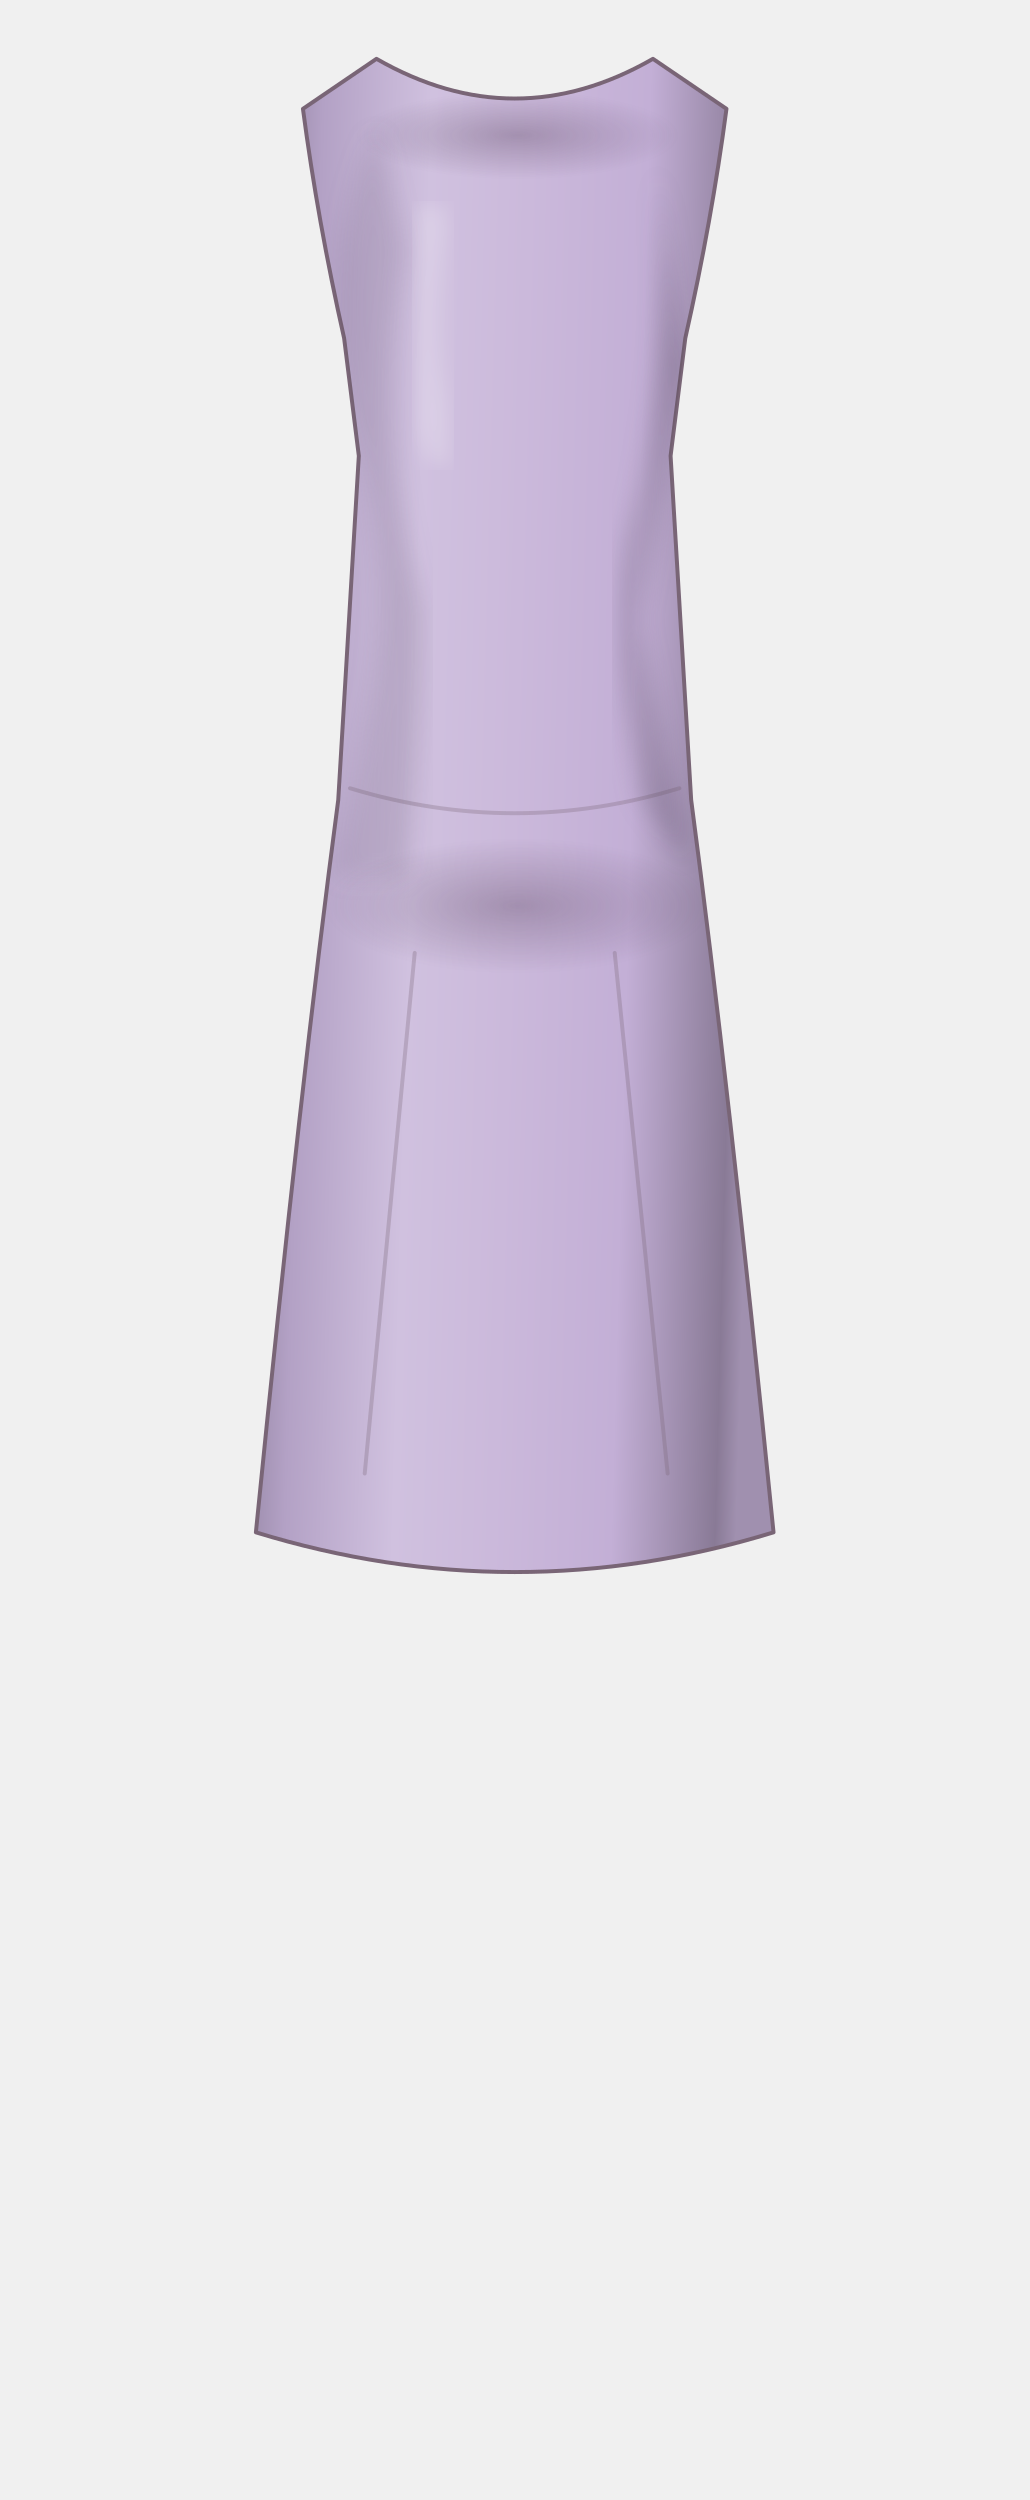
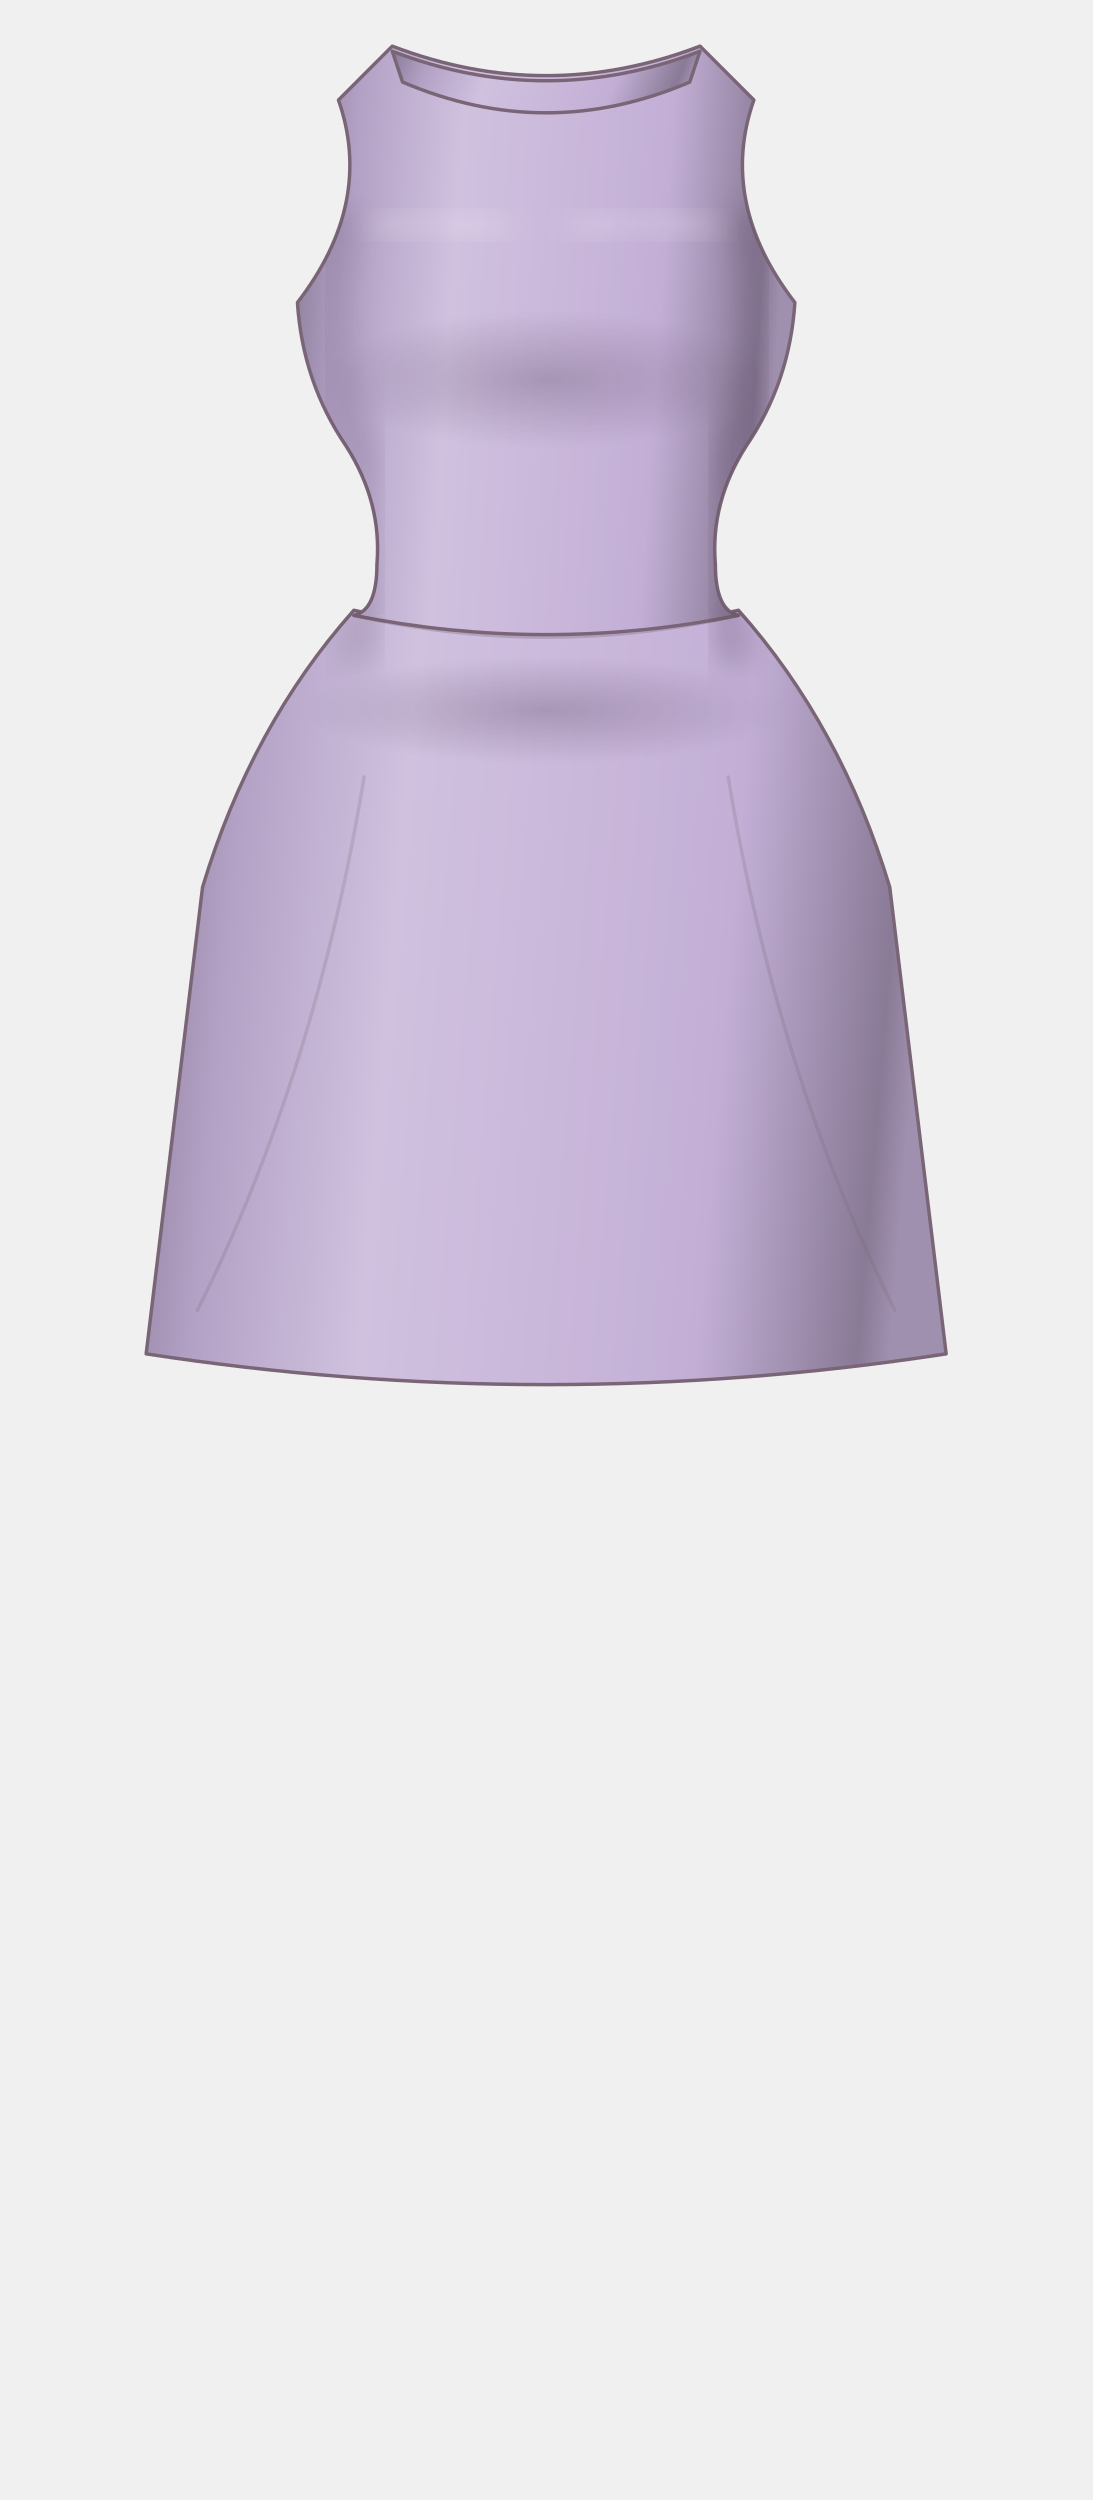
- <svg xmlns="http://www.w3.org/2000/svg" width="350" height="850" viewBox="185 330 350 850" fill="none">
+ <svg xmlns="http://www.w3.org/2000/svg" width="426" height="975" viewBox="147 266 426 975" fill="none">
  <defs>
-     <linearGradient id="m4vbpey-0" x1="0" y1="0" x2="1" y2=".08">
+     <linearGradient id="mwggvcq-0" x1="0" y1="0" x2="1" y2=".08">
      <stop stop-color="#8a7c98" />
      <stop offset=".13" stop-color="#b3a1c5" />
      <stop offset=".34" stop-color="#d0c1df" />
      <stop offset=".53" stop-color="#cbb9db" />
      <stop offset=".76" stop-color="#c3afd6" />
      <stop offset=".96" stop-color="#897a96" />
      <stop offset="1" stop-color="#a090af" />
    </linearGradient>
-     <linearGradient id="m4vbpey-1" x1="0" y1="0" x2="1" y2=".08">
-       <stop stop-color="#221728" />
-       <stop offset=".13" stop-color="#2c1d34" />
-       <stop offset=".34" stop-color="#5e5165" />
-       <stop offset=".53" stop-color="#4b3d53" />
-       <stop offset=".76" stop-color="#302039" />
-       <stop offset=".96" stop-color="#221628" />
-       <stop offset="1" stop-color="#271a2f" />
-     </linearGradient>
  </defs>
  <g stroke="#796576" stroke-width="1.35" stroke-linecap="round" stroke-linejoin="round">
    <defs>
      <clipPath id="cloth-clip">
-         <path d="M313 350 L288 367 Q293 405 302 445 L307 485 L300 602 Q287.4 697 272 851 Q360 878 448 851 Q432.6 697 420 602 L413 485 L418 445 Q427 405 432 367 L407 350 Q360 377 313 350Z" fill="url(#m4vbpey-0)" />
-         <path d="M304 598 Q360 615 416 598 M326 654 L309 831 M394 654 L412 831" stroke="#796576" opacity="0.3" />
+         <path d="M285 504 Q360 521 435 504 Q475 549 494 612 L516 794 Q360 818 204 794 L226 612 Q245 549 285 504Z" fill="url(#mwggvcq-0)" />
+         <path d="M300 284 Q360 307 420 284 L441 305 Q427 345 457 384 Q455 415 438 440 Q424 462 426 486 Q426 504 435 506 Q360 521 285 506 Q294 504 294 486 Q296 462 282 440 Q265 415 263 384 Q293 345 279 305Z" fill="url(#mwggvcq-0)" />
+         <path d="M300 286 Q360 309 420 286 L416 298 Q360 322 304 298Z" fill="url(#mwggvcq-0)" />
+         <path d="M285 506 Q360 523 435 506" stroke="#796576" opacity="0.32" />
+         <path d="M289 569 Q270 685 224 777 M431 569 Q450 685 496 777" stroke="#796576" opacity="0.23" />
      </clipPath>
      <linearGradient id="cloth-round">
-         <stop stop-color="#302039" stop-opacity=".24" />
-         <stop offset=".3" stop-color="#fff" stop-opacity=".27" />
-         <stop offset=".58" stop-color="#fff" stop-opacity="0" />
-         <stop offset=".87" stop-color="#302039" stop-opacity=".26" />
-         <stop offset="1" stop-color="#fff" stop-opacity=".1" />
+         <stop stop-color="#302039" stop-opacity=".19" />
+         <stop offset=".32" stop-color="#fff" stop-opacity=".22" />
+         <stop offset=".6" stop-color="#fff" stop-opacity="0" />
+         <stop offset="1" stop-color="#302039" stop-opacity=".18" />
      </linearGradient>
-       <radialGradient id="cloth-occlusion">
-         <stop stop-color="#46304a" stop-opacity=".3" />
-         <stop offset="1" stop-color="#46304a" stop-opacity="0" />
+       <radialGradient id="cloth-contact">
+         <stop stop-color="#392841" stop-opacity=".24" />
+         <stop offset="1" stop-color="#392841" stop-opacity="0" />
      </radialGradient>
      <filter id="cloth-soft">
-         <feGaussianBlur stdDeviation="4" />
+         <feGaussianBlur stdDeviation="6" />
      </filter>
    </defs>
-     <path d="M313 350 L288 367 Q293 405 302 445 L307 485 L300 602 Q287.4 697 272 851 Q360 878 448 851 Q432.6 697 420 602 L413 485 L418 445 Q427 405 432 367 L407 350 Q360 377 313 350Z" fill="url(#m4vbpey-0)" />
-     <path d="M304 598 Q360 615 416 598 M326 654 L309 831 M394 654 L412 831" stroke="#796576" opacity="0.3" />
+     <path d="M285 504 Q360 521 435 504 Q475 549 494 612 L516 794 Q360 818 204 794 L226 612 Q245 549 285 504Z" fill="url(#mwggvcq-0)" />
+     <path d="M300 284 Q360 307 420 284 L441 305 Q427 345 457 384 Q455 415 438 440 Q424 462 426 486 Q426 504 435 506 Q360 521 285 506 Q294 504 294 486 Q296 462 282 440 Q265 415 263 384 Q293 345 279 305Z" fill="url(#mwggvcq-0)" />
+     <path d="M300 286 Q360 309 420 286 L416 298 Q360 322 304 298Z" fill="url(#mwggvcq-0)" />
+     <path d="M285 506 Q360 523 435 506" stroke="#796576" opacity="0.32" />
+     <path d="M289 569 Q270 685 224 777 M431 569 Q450 685 496 777" stroke="#796576" opacity="0.23" />
    <g data-material="cloth-volume" clip-path="url(#cloth-clip)">
-       <path d="M313 374 Q292 420 306 481 Q320 526 310 573 L299 628 L324 628 Q330 562 329 536 Q311 477 323 415Z" fill="url(#m4vbpey-1)" stroke="none" opacity=".13" filter="url(#cloth-soft)" />
-       <path d="M408 386 Q414 445 402 498 Q389 537 403 602 L419 623 L402 541 L418 455Z" fill="url(#m4vbpey-1)" stroke="none" opacity=".24" filter="url(#cloth-soft)" />
-       <path d="M330 406 Q320 457 338 482" fill="none" stroke="#fff" stroke-width="16" opacity=".22" filter="url(#cloth-soft)" />
-       <path d="M269 438 L251 550 Q256 600 242 689 M448 439 L468 550 Q467 601 479 690" fill="none" stroke="#fff" stroke-width="14" opacity=".2" filter="url(#cloth-soft)" />
-       <ellipse cx="361" cy="376" rx="55" ry="15" fill="url(#cloth-occlusion)" stroke="none" />
-       <ellipse cx="361" cy="638" rx="66" ry="23" fill="url(#cloth-occlusion)" stroke="none" />
+       <path d="M281 353 Q269 397 286 437 Q304 469 286 520" fill="none" stroke="#392841" stroke-width="14" opacity=".15" filter="url(#cloth-soft)" />
+       <path d="M440 354 Q452 397 434 437 Q417 474 433 519" fill="none" stroke="#392841" stroke-width="16" opacity=".22" filter="url(#cloth-soft)" />
+       <path d="M297 357 Q315 340 341 359 M376 356 Q400 340 422 358" fill="none" stroke="#fff" stroke-width="14" opacity=".2" filter="url(#cloth-soft)" />
+       <ellipse cx="360" cy="414" rx="85" ry="27" fill="url(#cloth-contact)" stroke="none" />
+       <ellipse cx="360" cy="543" rx="94" ry="21" fill="url(#cloth-contact)" stroke="none" />
    </g>
  </g>
</svg>
